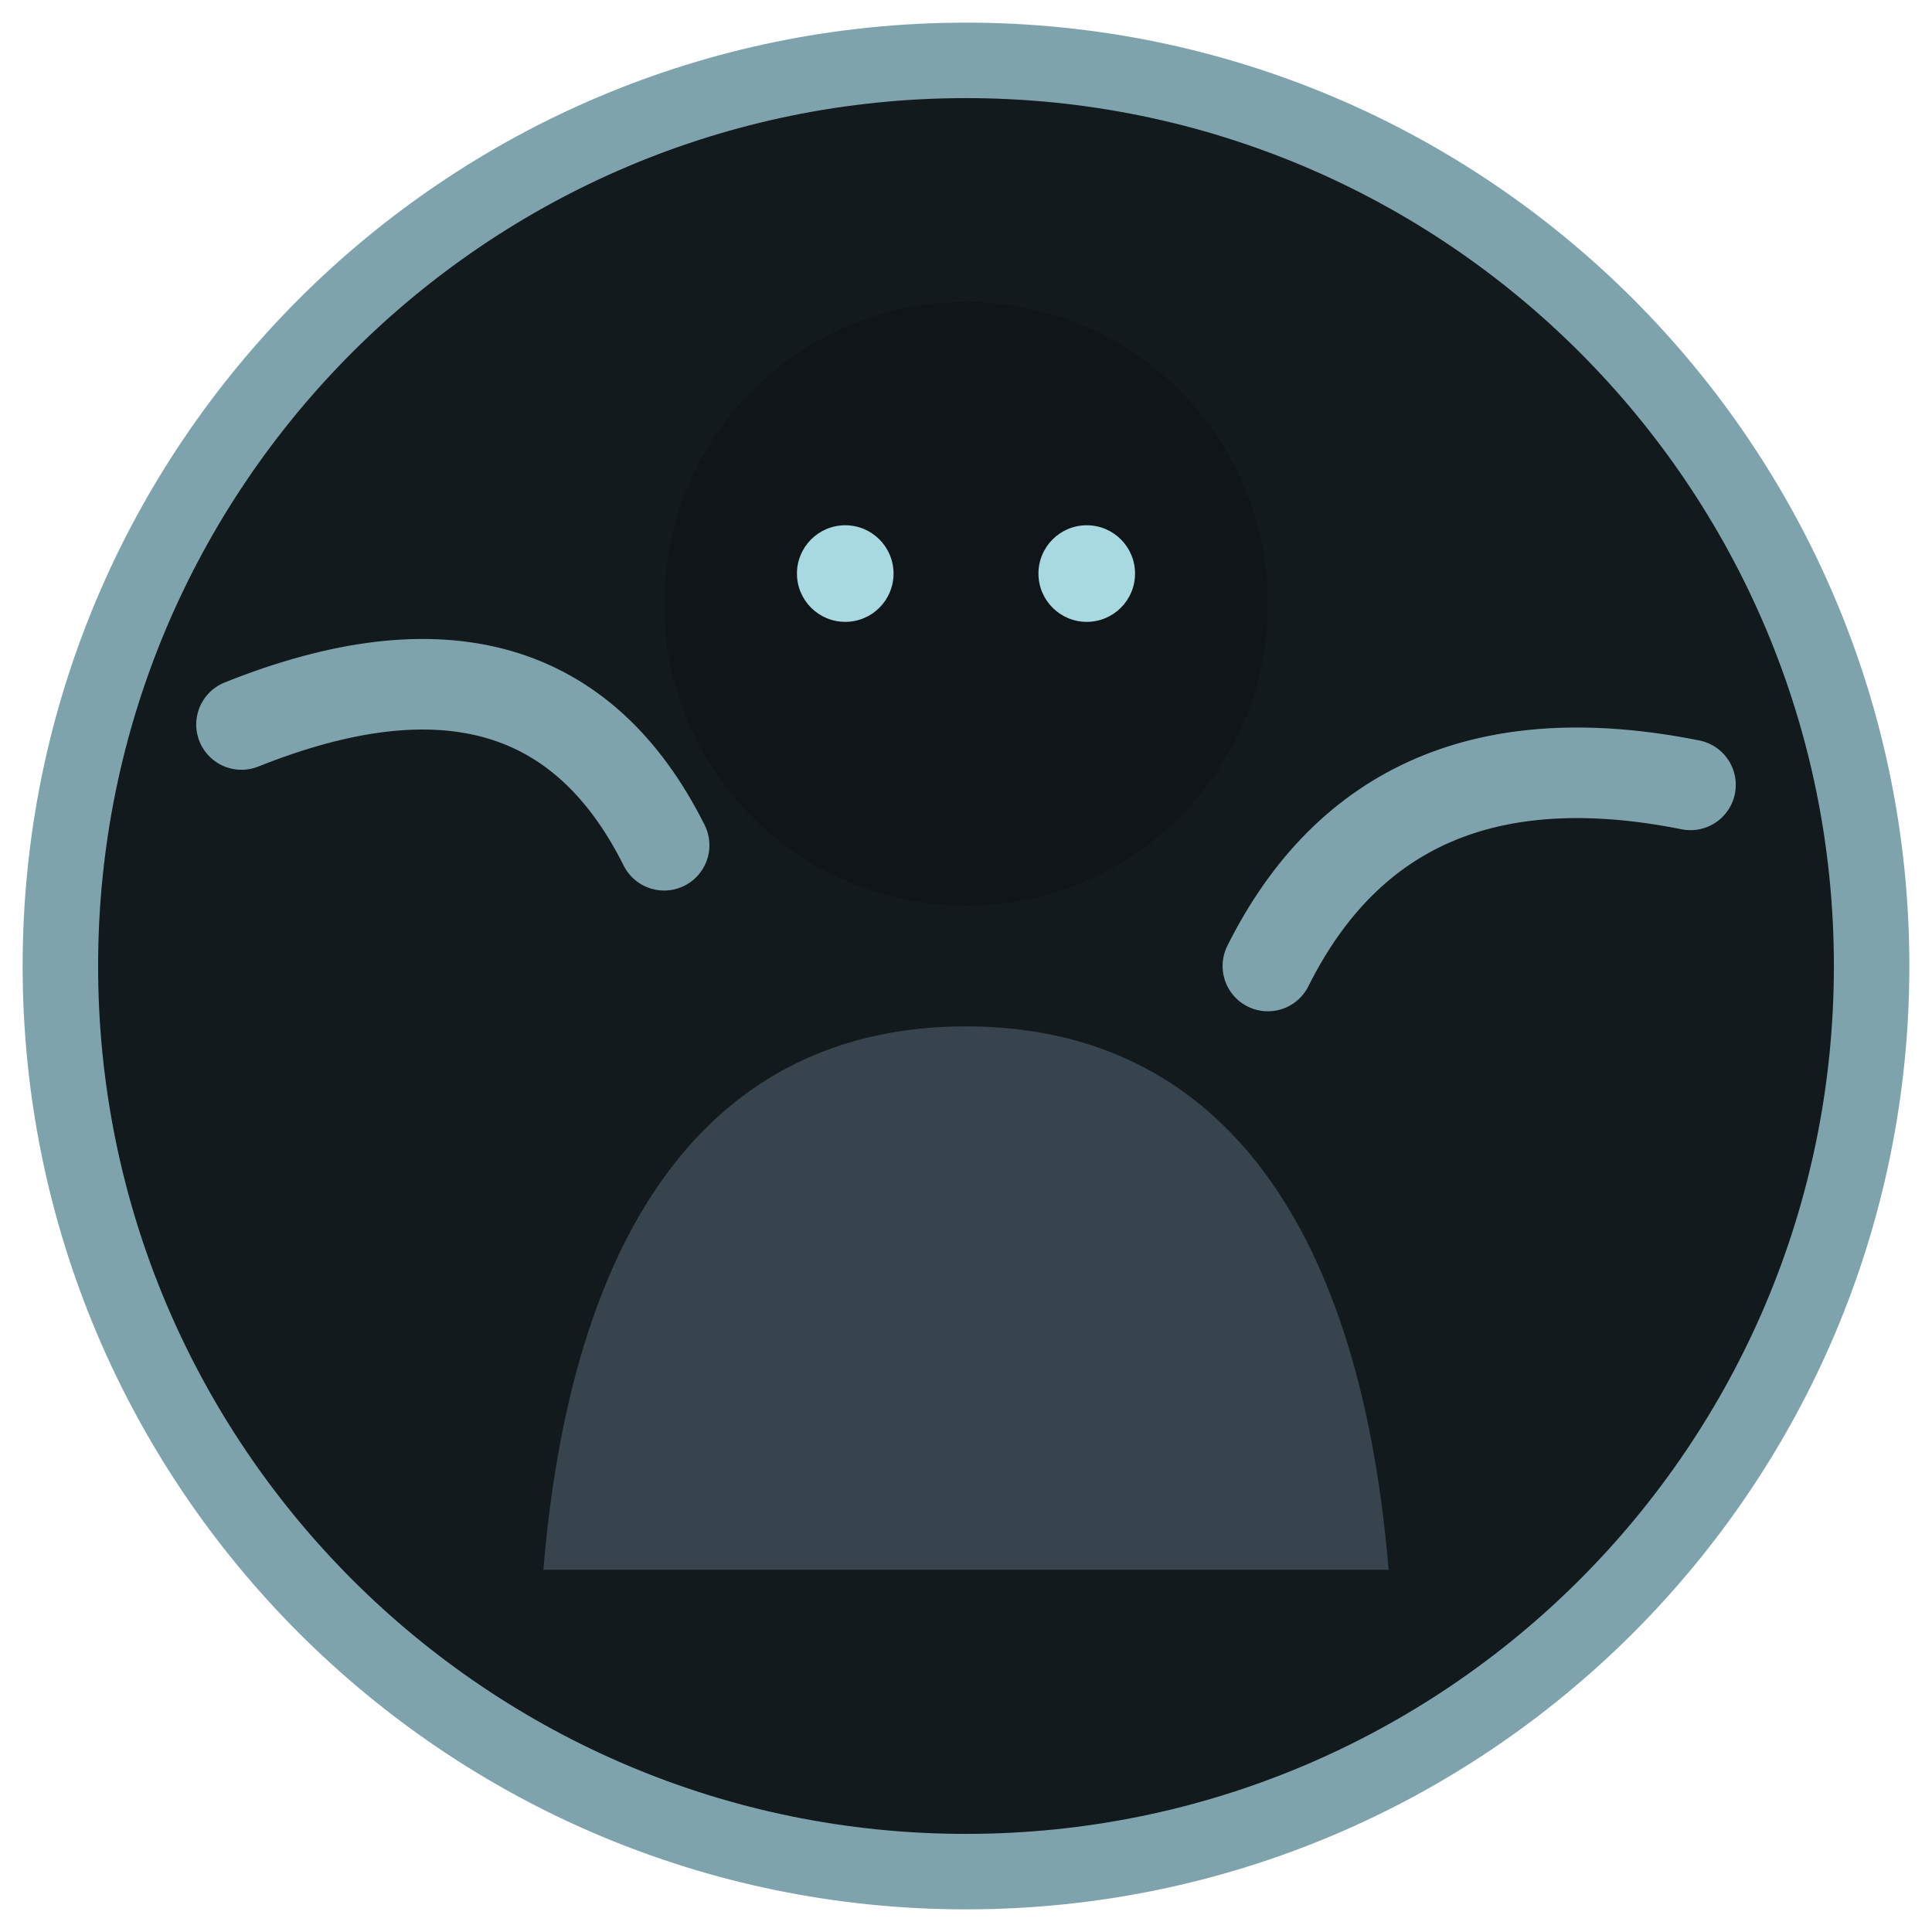
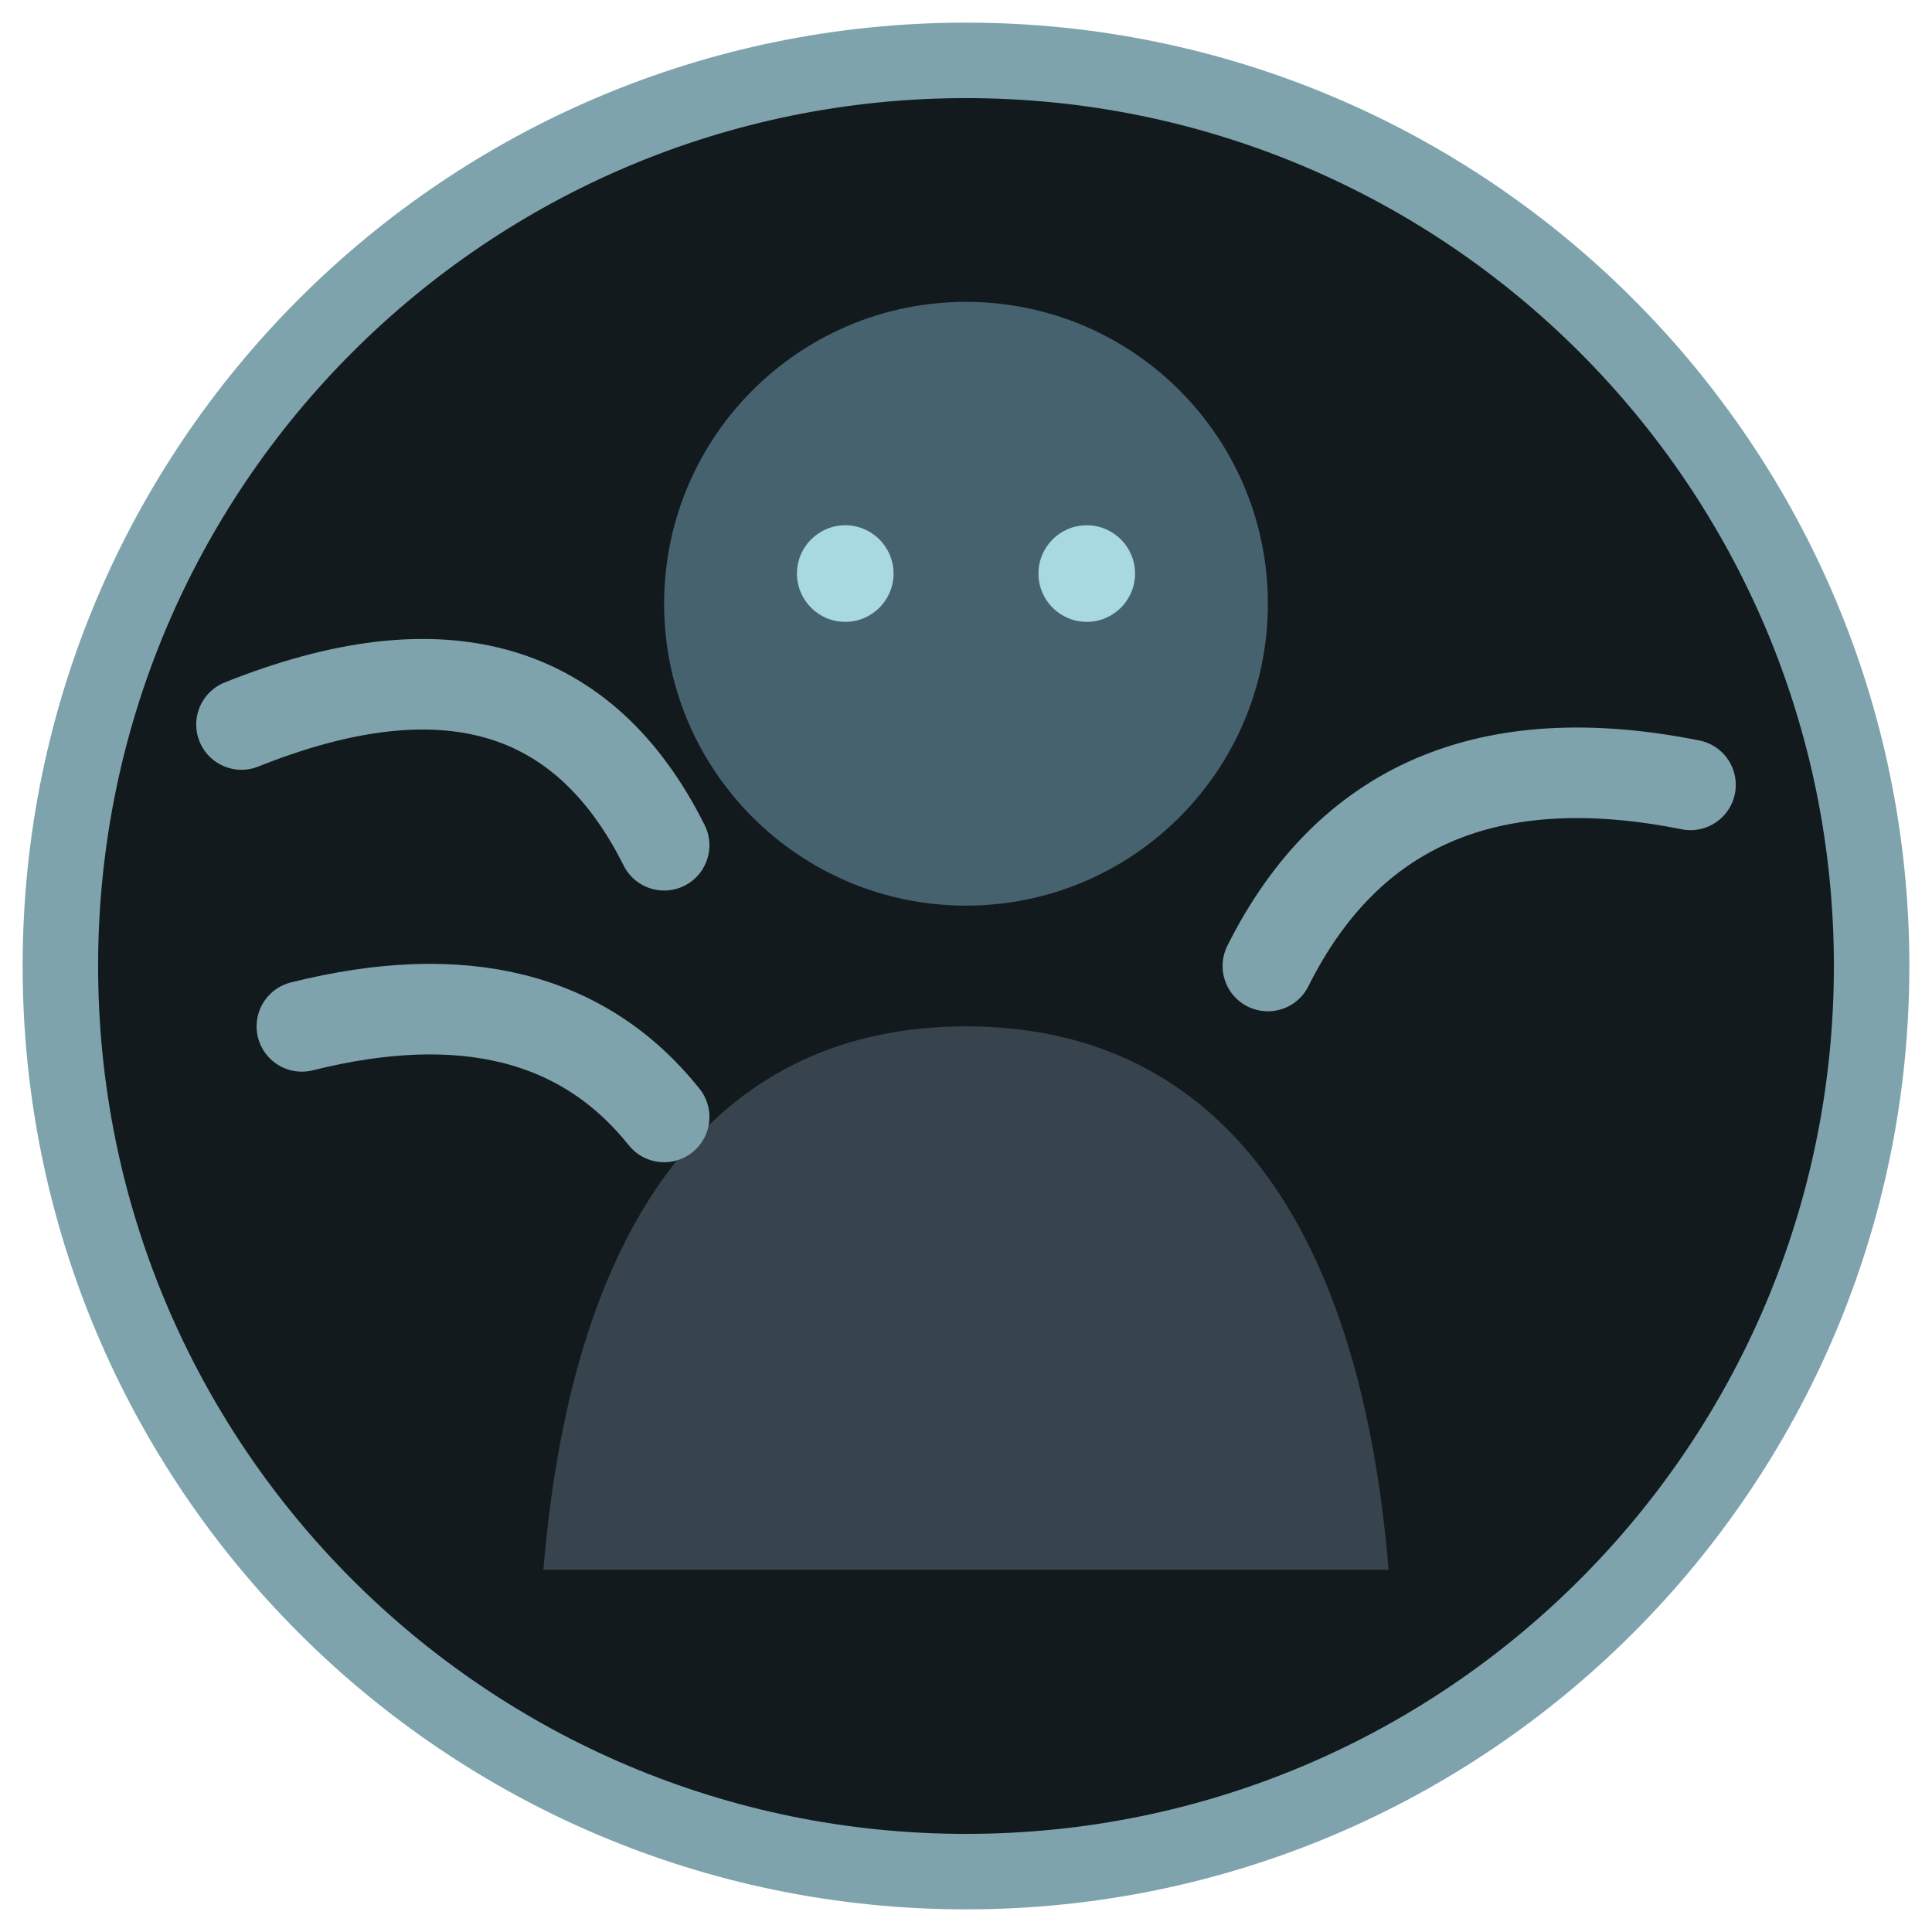
<svg xmlns="http://www.w3.org/2000/svg" viewBox="0 0 64 64" role="img" aria-labelledby="t">
  <circle cx="32" cy="32" r="30" fill="#131a1d" />
  <path d="M18 52c1-12 6-18 14-18s13 6 14 18Z" fill="#37444d" />
-   <circle cx="32" cy="20" r="10" fill="#10151a" />
+   <circle cx="32" cy="20" r="10" fill="#46626f" />
  <circle cx="28" cy="19" r="1.6" fill="#a8d8e0" />
  <circle cx="36" cy="19" r="1.6" fill="#a8d8e0" />
-   <path d="M8 24q10-4 14 4M56 26q-10-2-14 6" fill="none" stroke="#7ea3ad" stroke-width="3" stroke-linecap="round" />
+   <path d="M8 24q10-4 14 4M56 26q-10-2-14 6M10 34q8-2 12 3" fill="none" stroke="#7ea3ad" stroke-width="3" stroke-linecap="round" />
  <circle cx="32" cy="32" r="30" fill="none" stroke="#7ea3ad" stroke-width="2.5" />
</svg>
